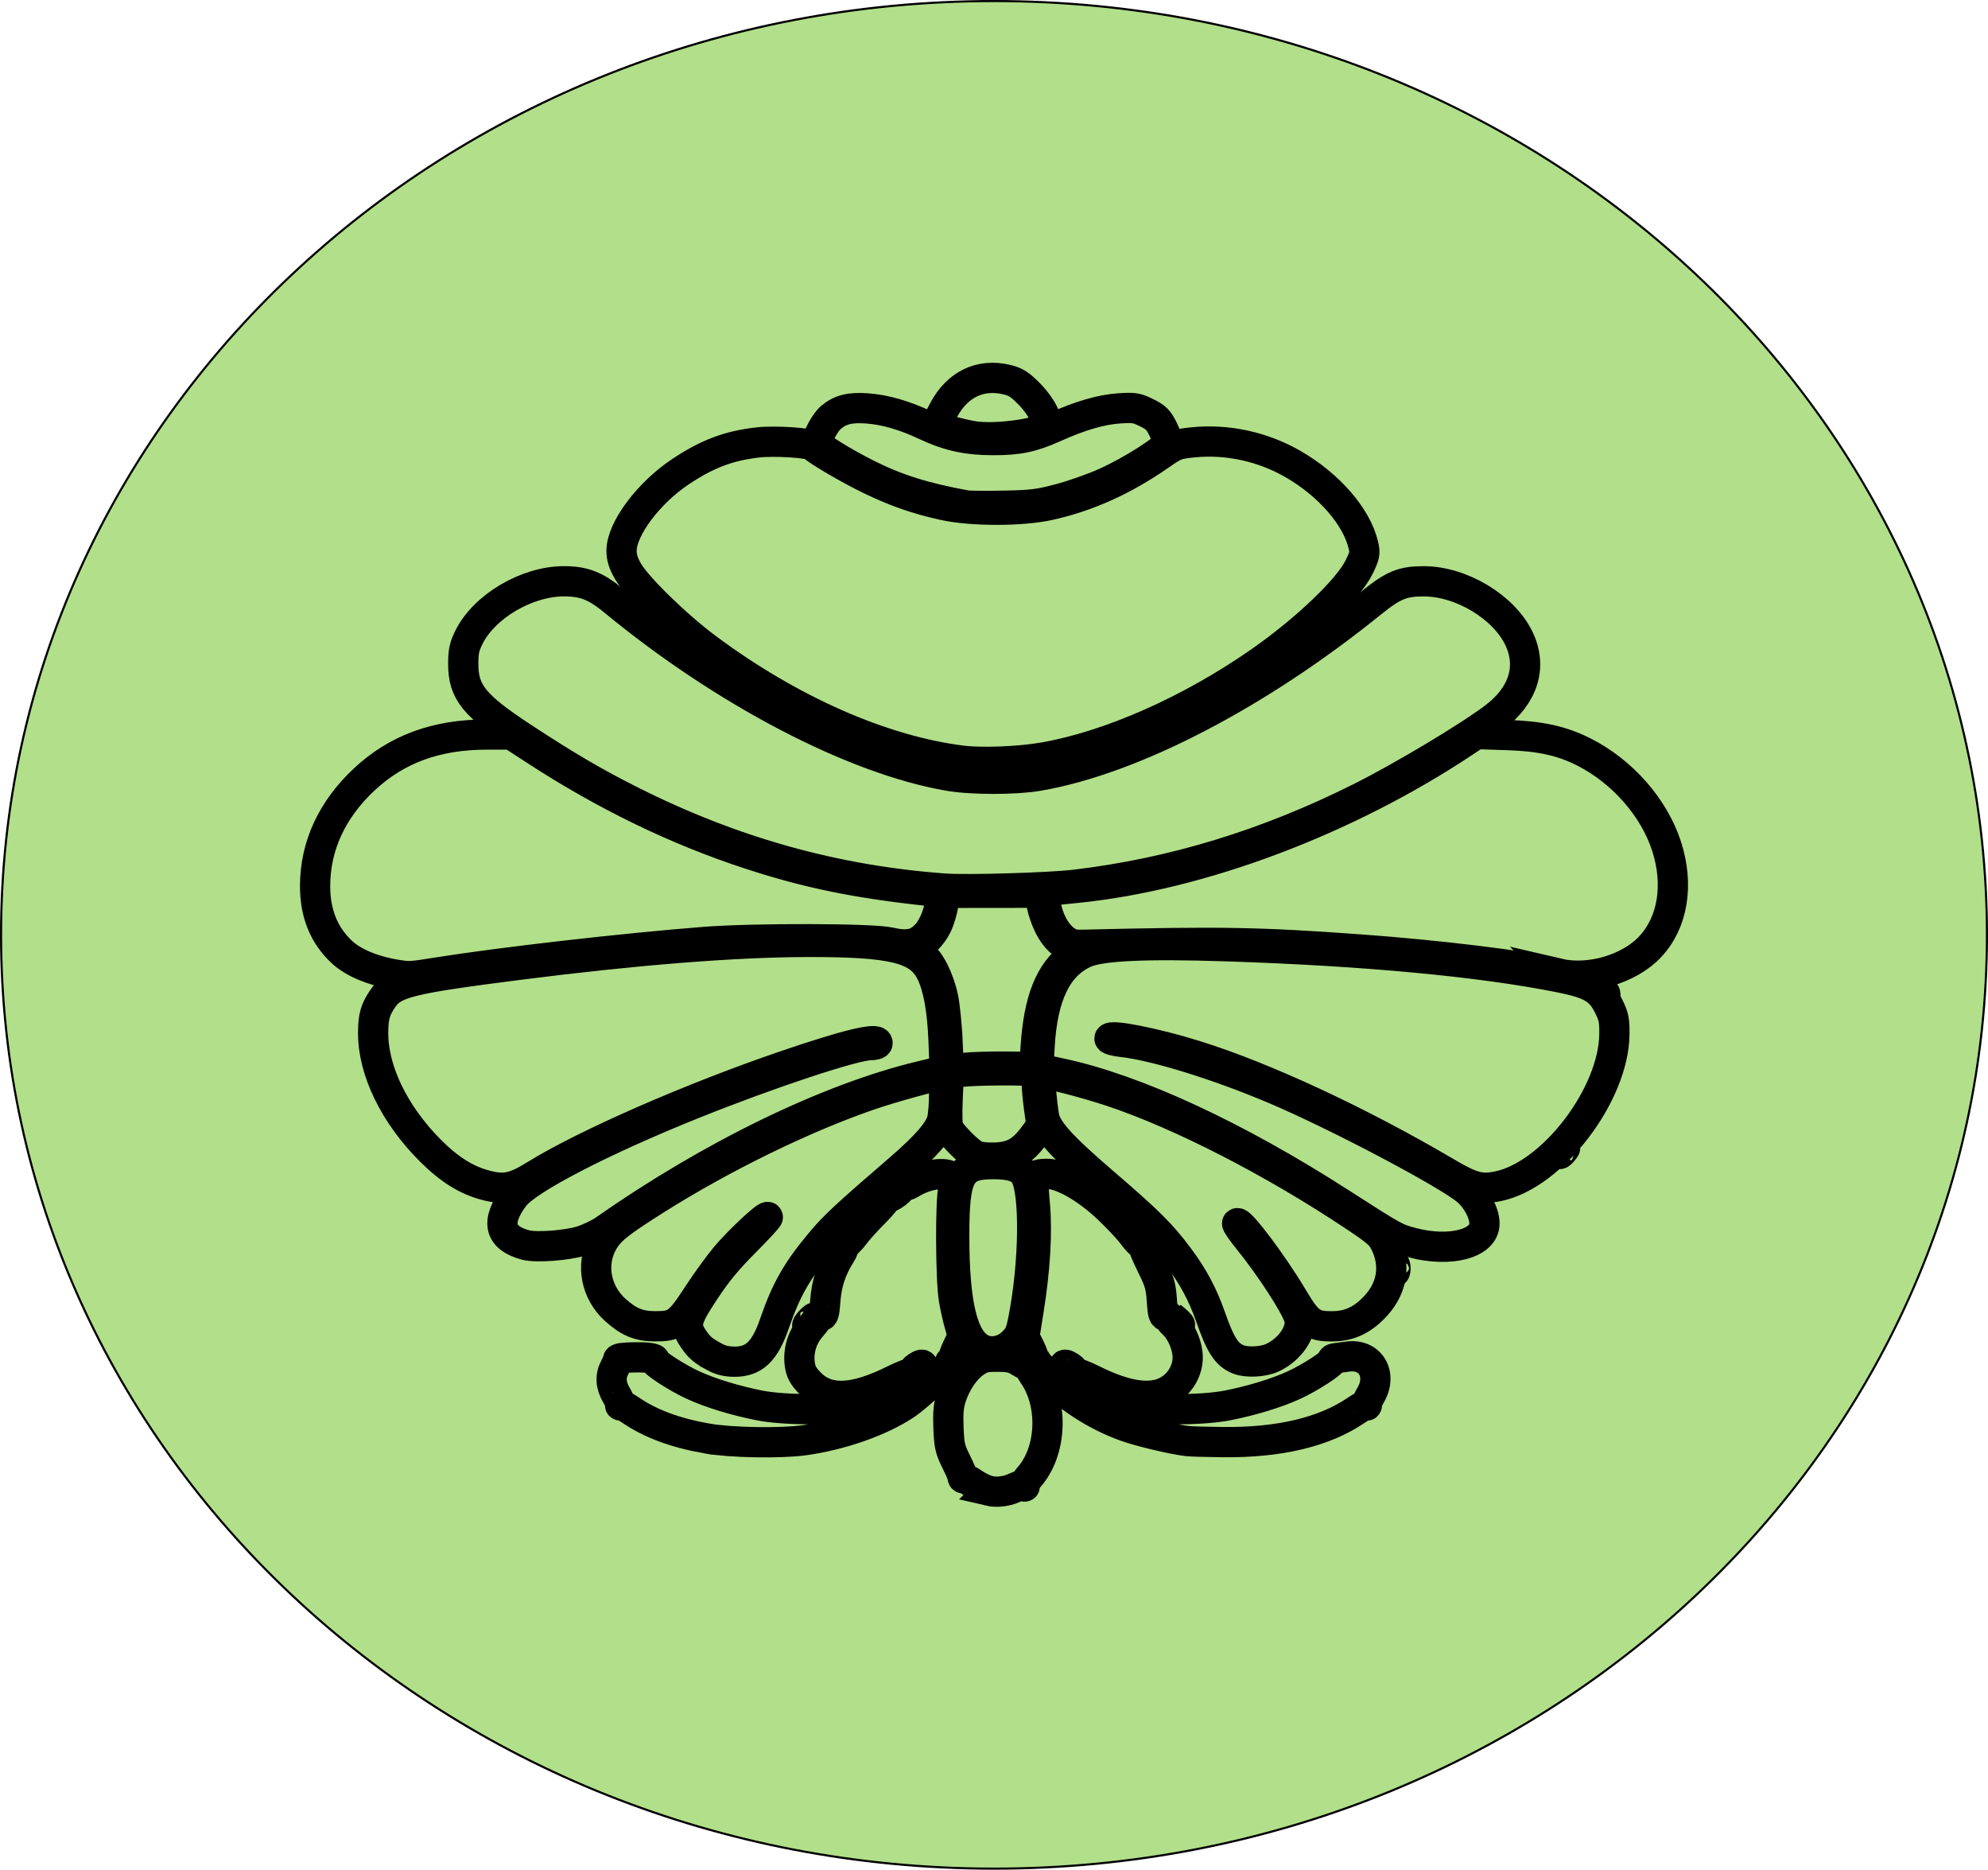
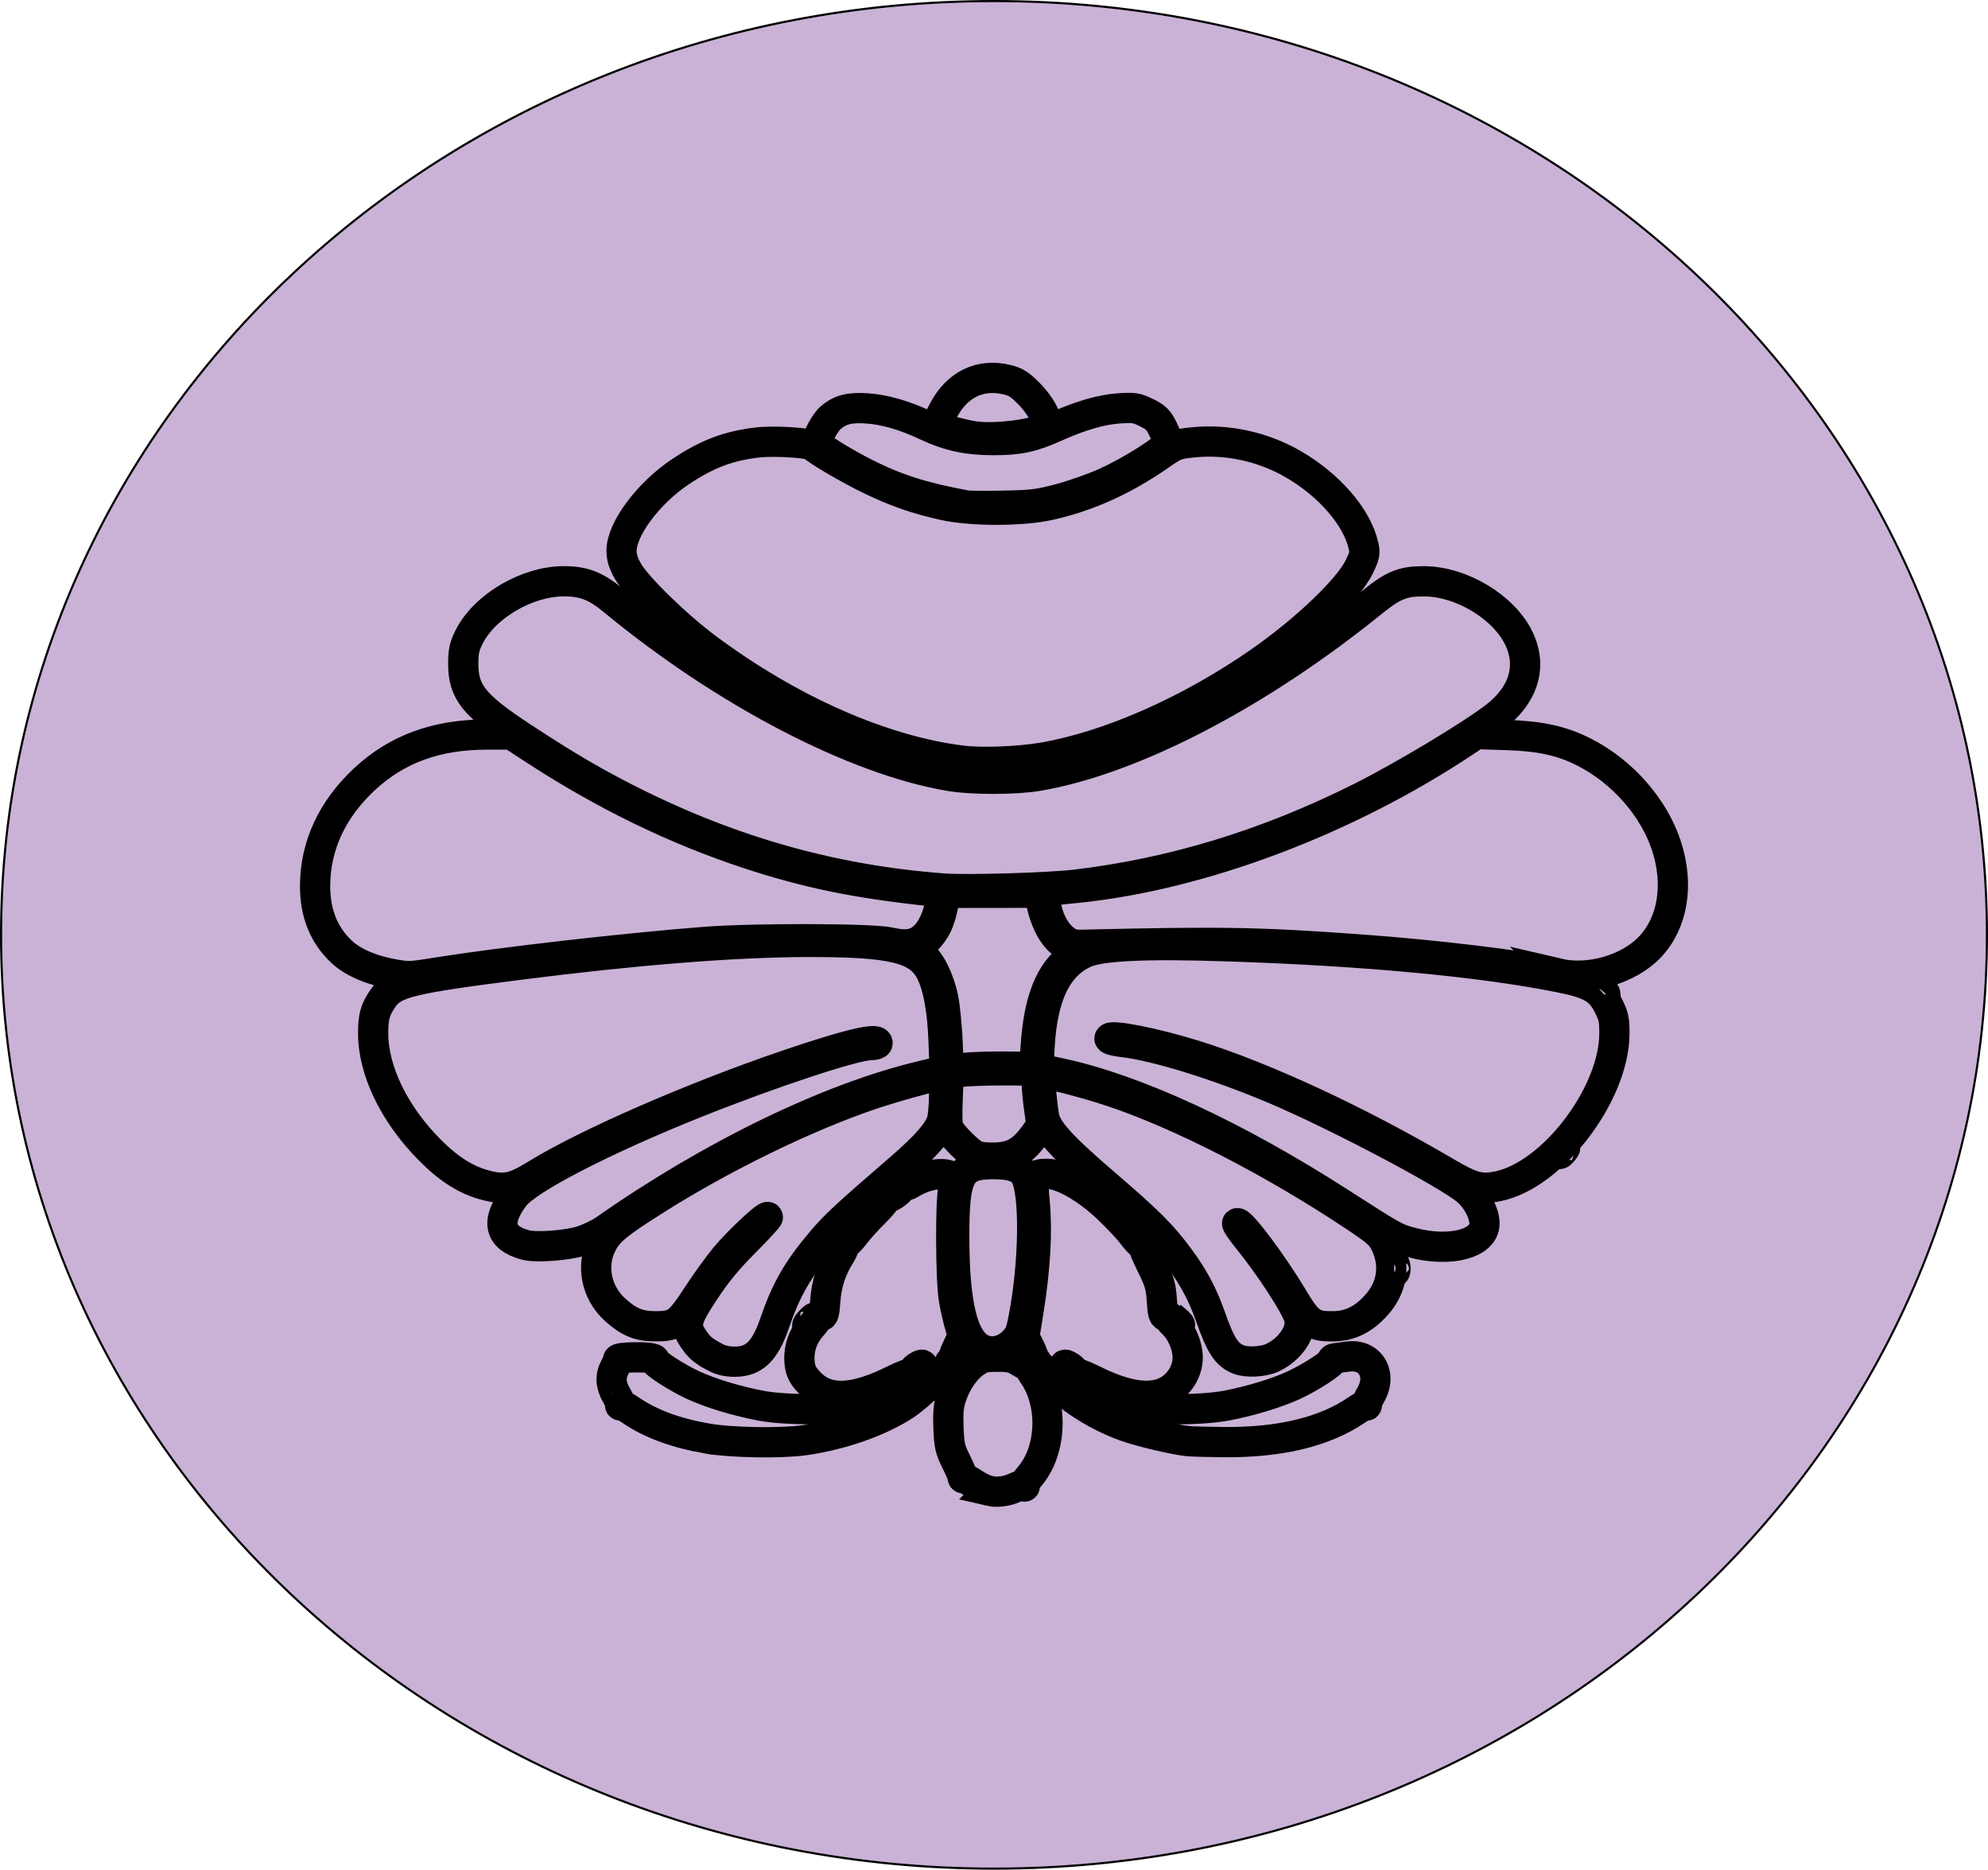
<svg xmlns="http://www.w3.org/2000/svg" width="278.271mm" height="261.643mm" viewBox="0 0 986.001 927.083" id="svg7110" version="1.1">
  <defs id="defs7112" />
  <g id="layer1" transform="translate(298.7147,296.8936)">
-     <g id="g4778" transform="translate(405.7143,-377.1429)">
-       <ellipse ry="463.016" rx="492.474" cy="543.791" cx="-211.429" id="path4687-67" style="color:#000000;clip-rule:nonzero;display:inline;overflow:visible;visibility:visible;opacity:1;isolation:auto;mix-blend-mode:normal;color-interpolation:sRGB;color-interpolation-filters:linearRGB;solid-color:#000000;solid-opacity:1;fill:#b2df8a;fill-opacity:1;fill-rule:nonzero;stroke:#000000;stroke-width:1.052;stroke-linecap:butt;stroke-linejoin:miter;stroke-miterlimit:1;stroke-dasharray:none;stroke-dashoffset:0;stroke-opacity:1;color-rendering:auto;image-rendering:auto;shape-rendering:auto;text-rendering:auto;enable-background:accumulate" />
-       <g style="fill:none;stroke-width:15;stroke-miterlimit:4;stroke-dasharray:none" transform="translate(-4283.094,922.5381)" id="g4673">
-         <path id="path4649" d="m 3933.314,-169.345 c -5.995,-3.237 -7.804,-4.771 -10.748,-9.111 -4.5,-6.635 -3.824,-9.537 5.529,-23.723 6.036,-9.155 11.261,-15.491 20.022,-24.282 6.52,-6.542 11.642,-12.108 11.381,-12.368 -0.859,-0.859 -14.69,12.119 -21.064,19.763 -3.439,4.125 -9.695,12.781 -13.901,19.235 -9.051,13.888 -10.936,15.244 -21.105,15.177 -7.973,-0.052 -12.957,-2.12 -19.623,-8.142 -9.605,-8.677 -12.226,-22.407 -6.339,-33.201 3.32,-6.087 7.71,-9.66 26.303,-21.407 33.131,-20.931 73.615,-40.713 106.159,-51.874 11.337,-3.888 32.776,-9.788 35.568,-9.788 1.14,0 1.431,1.886 1.427,9.25 0,5.088 -0.478,10.951 -1.055,13.031 -1.512,5.446 -7.922,12.799 -20.99,24.079 -26.721,23.065 -32.002,27.959 -38.673,35.839 -12.008,14.185 -17.613,23.947 -23.36,40.682 -4.801,13.979 -10.176,19.131 -19.917,19.088 -3.745,-0.017 -6.813,-0.733 -9.614,-2.246 z m 259.615,1.155 c -5.895,-2.351 -8.836,-6.86 -13.942,-21.377 -3.891,-11.062 -8.526,-19.691 -15.846,-29.5 -8.46,-11.336 -14.819,-17.644 -37.047,-36.747 -21.295,-18.301 -28.497,-26.322 -29.621,-32.991 -1.08,-6.408 -2.379,-20.738 -1.923,-21.207 0.877,-0.9 21.295,4.258 35.377,8.937 34.277,11.389 80.738,35.264 120.978,62.166 10.828,7.239 12.785,8.97 14.797,13.093 5.208,10.671 3.613,21.764 -4.413,30.691 -6.384,7.1 -13.037,10.362 -21.363,10.472 -10.251,0.136 -12.479,-1.473 -20.362,-14.702 -9.592,-16.098 -25.885,-37.798 -27.31,-36.373 -0.302,0.302 2.117,3.837 5.375,7.855 11.12,13.715 23.592,32.916 25.358,39.037 1.847,6.4 -4.5,15.795 -13.4,19.836 -4.502,2.044 -12.581,2.437 -16.661,0.81 z m -212.5,-18.877 c 0.996,-1.1 2.035,-2 2.31,-2 0.275,0 -0.315,0.9 -1.31,2 -0.996,1.1 -2.035,2 -2.31,2 -0.275,0 0.315,-0.9 1.31,-2 z m 180.905,-0.25 -1.905,-2.25 2.25,1.905 c 2.114,1.79 2.705,2.595 1.905,2.595 -0.19,0 -1.202,-1.012 -2.25,-2.25 z m -321.905,-37.622 c -13.17,-3.481 -15.094,-11.509 -5.75,-23.984 6.477,-8.647 43.863,-27.975 89.488,-46.263 37.591,-15.068 79.348,-28.881 87.307,-28.881 1.9,0 3.454,-0.45 3.454,-1 0,-2.924 -15.325,0.786 -45.032,10.9 -47,16.002 -99.753,39.061 -124.825,54.562 -10.423,6.444 -15.111,7.43 -24.222,5.096 -9.795,-2.509 -18.398,-7.892 -27.952,-17.489 -17.667,-17.746 -28.224,-39.518 -28.157,-58.069 0.03,-8.216 0.982,-11.585 4.872,-17.239 5.32,-7.732 13.362,-9.698 68.316,-16.698 57.218,-7.288 106.298,-11.173 142,-11.241 42.523,-0.08 55.425,3.067 61.442,14.986 3.55,7.033 5.668,18.435 6.26,33.707 l 0.583,15.016 -11.694,2.798 c -45.996,11.004 -104.272,39.318 -156.938,76.251 -2.667,1.87 -7.842,4.35 -11.5,5.511 -7.145,2.267 -22.5,3.398 -27.652,2.036 z m 439.553,-1.188 c -7.961,-2.084 -8.808,-2.554 -35.257,-19.561 -52.06,-33.475 -101.686,-56.454 -139.187,-64.451 l -10.891,-2.322 0.635,-11.119 c 1.431,-25.047 8.617,-39.921 22.319,-46.194 7.859,-3.598 29.946,-4.643 70.328,-3.329 68.57,2.232 126.067,7.61 165.313,15.463 15.399,3.081 20.041,5.783 24.187,14.074 2.612,5.224 2.991,7.035 2.934,14 -0.249,30.079 -30.764,69.977 -57.729,75.478 -8.632,1.761 -12.856,0.621 -25.705,-6.936 -43.063,-25.329 -90.077,-47.202 -124.5,-57.923 -20.059,-6.248 -42.5,-10.663 -42.5,-8.363 0,0.542 2.812,1.292 6.25,1.667 16.302,1.776 47.409,11.382 75.75,23.393 30.858,13.078 86.041,42.212 95.5,50.419 4.856,4.213 8.5,11.169 8.5,16.223 0,10.004 -16.913,14.465 -35.947,9.482 z m -134.648,-11.19 -1.905,-2.25 2.25,1.905 c 1.238,1.048 2.25,2.06 2.25,2.25 0,0.8 -0.805,0.209 -2.595,-1.905 z m -13,-5 -1.905,-2.25 2.25,1.905 c 1.238,1.048 2.25,2.06 2.25,2.25 0,0.8 -0.805,0.209 -2.595,-1.905 z m -68.905,-27.095 c -3.054,-1.396 -11.38,-9.693 -13.269,-13.223 -0.652,-1.219 -0.836,-6.681 -0.493,-14.634 l 0.548,-12.689 5.607,-0.804 c 3.084,-0.442 12.486,-0.804 20.894,-0.804 17.104,0 17.172,0.028 17.197,7 0.01,2.2 0.528,7.678 1.156,12.174 l 1.142,8.174 -3.611,4.919 c -5.784,7.879 -10.604,10.656 -19.068,10.984 -4.45,0.172 -8.223,-0.237 -10.103,-1.096 z m 289.5,-1.032 c 0,-0.208 0.787,-0.995 1.75,-1.75 1.586,-1.244 1.621,-1.208 0.378,0.378 -1.306,1.666 -2.128,2.195 -2.128,1.372 z m -303.34,-55.845 c -0.359,-7.853 -1.327,-17.427 -2.15,-21.277 -2.054,-9.605 -6.665,-18.667 -11.002,-21.62 -3.553,-2.42 -4.438,-3.88 -2.352,-3.88 2.552,0 7.834,-5.281 10.244,-10.242 1.405,-2.892 2.839,-7.734 3.186,-10.759 l 0.632,-5.501 23.892,-0.027 23.892,-0.027 0,2.597 c 0,4.475 3.096,13.267 6.188,17.572 2.959,4.12 4.741,5.413 10.183,7.388 l 2.871,1.042 -4.018,2.91 c -10.713,7.76 -16.26,21.661 -17.796,44.592 l -0.687,10.25 -13.62,-0.147 c -7.491,-0.081 -17.037,0.202 -21.213,0.63 l -7.593,0.777 -0.654,-14.277 z m -271.66,-32.415 c -12.559,-1.834 -22.868,-6.002 -28.875,-11.675 -8.798,-8.309 -13.133,-19.096 -13.11,-32.619 0.034,-19.796 8.354,-37.83 24.36,-52.803 16.084,-15.045 35.78,-22.266 60.738,-22.266 l 12.198,0 12.349,8.026 c 34.44,22.383 69.807,39.507 106.051,51.347 28.703,9.376 52.67,14.29 88.538,18.152 5.692,0.613 5.75,0.652 5.75,3.866 0,5.684 -2.967,13.567 -6.633,17.625 -4.574,5.063 -9.362,6.117 -18.358,4.044 -8.552,-1.971 -67.174,-2.128 -91.508,-0.245 -39.517,3.058 -101.571,10.148 -133.233,15.224 -12.108,1.941 -13.398,2.034 -18.267,1.324 z m 574.5,-0.87 c -16.676,-3.913 -59.962,-9.162 -98.5,-11.943 -50.371,-3.636 -68.392,-3.938 -137.155,-2.302 -4.75,0.113 -6.233,-0.306 -9.265,-2.618 -4.57,-3.486 -8.361,-10.91 -9.195,-18.011 -0.76,-6.468 -2.069,-5.829 15.615,-7.623 61.468,-6.233 133.717,-33.457 192.221,-72.429 l 5.721,-3.811 15.279,0.493 c 16.552,0.534 27.153,2.873 38.086,8.402 19.145,9.683 34.879,27.639 41.05,46.849 6.154,19.155 3.046,37.849 -8.286,49.83 -10.5,11.102 -30.156,16.779 -45.572,13.162 z m -304.5,-42.118 c -54.252,-3.999 -104.772,-18.116 -155,-43.313 -18.189,-9.125 -32.011,-17.214 -53.756,-31.463 -24.368,-15.967 -29.744,-22.582 -29.744,-36.599 0,-6.162 0.492,-8.501 2.757,-13.114 7.539,-15.352 28.735,-27.886 47.158,-27.886 9.925,0 15.788,2.292 24.738,9.669 54.79,45.163 119.004,78.696 166.228,86.806 11.375,1.954 32.823,1.958 44.238,0.009 46.789,-7.989 108.952,-40.258 165.281,-85.798 10.889,-8.803 15.492,-10.691 26.028,-10.672 18.642,0.033 39.798,12.793 47.229,28.487 6.582,13.9 2.181,28.06 -12.087,38.886 -12.888,9.78 -45.737,29.442 -66.803,39.987 -46.19,23.12 -92.88,37.363 -141.268,43.095 -13.034,1.544 -53.724,2.737 -65,1.906 z m 192,-139.874 c 1.866,-1.925 3.617,-3.5 3.892,-3.5 0.275,0 -1.026,1.575 -2.892,3.5 -1.866,1.925 -3.617,3.5 -3.892,3.5 -0.275,0 1.026,-1.575 2.892,-3.5 z" style="fill:none;stroke:#000000;stroke-width:15;stroke-miterlimit:4;stroke-dasharray:none" />
-         <path id="path4639" d="m 4055.929,-465.104 c -39.588,-4.851 -85.481,-25.078 -126.836,-55.901 -14.975,-11.161 -34.56,-30.272 -39.006,-38.061 -2.263,-3.965 -3.142,-6.788 -3.149,-10.116 -0.022,-10.775 13.352,-28.687 29.345,-39.303 13.291,-8.822 23.908,-12.815 38.379,-14.434 8.309,-0.93 26.235,0.229 27.24,1.761 1.17,1.784 18.201,11.759 28.527,16.709 12.851,6.16 22.88,9.646 36.317,12.623 13.796,3.057 38.576,3.055 52.379,-0.003 19.067,-4.224 36.965,-12.316 55.04,-24.884 7.362,-5.119 8.151,-5.421 16.312,-6.248 16.844,-1.707 34.529,2.139 49.467,10.76 17.947,10.357 31.674,26.193 34.943,40.31 0.905,3.909 0.698,4.95 -2.151,10.825 -5.214,10.751 -26.385,30.974 -48.894,46.705 -34.759,24.291 -74.983,42.074 -107.913,47.705 -11.94,2.042 -30.214,2.751 -40,1.552 z m 2,-126.568 c -20.928,-3.828 -34.288,-8.019 -49.023,-15.377 -12.105,-6.045 -24.977,-14.069 -24.977,-15.57 0,-2.903 3.975,-10.249 6.859,-12.676 4.675,-3.934 9.418,-5.112 18.055,-4.483 8.784,0.639 18.506,3.452 28.961,8.381 11.211,5.285 20.582,7.331 33.575,7.331 12.618,0 19.277,-1.414 30.527,-6.482 12.407,-5.589 22.905,-8.647 31.73,-9.242 7.484,-0.504 8.689,-0.317 13.68,2.125 4.583,2.242 5.891,3.516 8.043,7.835 1.413,2.836 2.57,5.982 2.57,6.99 0,2.573 -17.836,13.989 -31.237,19.992 -5.905,2.646 -16.03,6.207 -22.5,7.914 -10.376,2.738 -13.651,3.141 -27.763,3.412 -8.8,0.169 -17.125,0.102 -18.5,-0.15 z m 3.5,-34.326 c -2.75,-0.444 -7.812,-1.6 -11.25,-2.569 -7.244,-2.043 -7.517,-2.796 -3.669,-10.1 6.853,-13.005 18.25,-18.558 31.545,-15.369 4.349,1.043 6.383,2.327 10.898,6.876 3.38,3.405 6.394,7.646 7.706,10.839 2.085,5.075 2.095,5.278 0.294,6.241 -6.379,3.414 -25.817,5.647 -35.525,4.082 z" style="fill:none;stroke:#000000;stroke-width:15;stroke-miterlimit:4;stroke-dasharray:none" />
-         <path id="path4637" d="m 4069.164,-103.048 c -1.795,-0.424 -5.17,-2.051 -7.5,-3.614 -2.33,-1.563 -4.573,-2.744 -4.986,-2.623 -0.412,0.121 -0.651,-0.118 -0.53,-0.531 0.121,-0.412 -1.329,-3.865 -3.222,-7.671 -3.069,-6.173 -3.484,-7.984 -3.836,-16.747 -0.296,-7.38 0.028,-11.133 1.303,-15.079 2.378,-7.358 6.876,-14.025 11.729,-17.388 3.6,-2.495 5.05,-2.865 11.219,-2.865 5.817,0 7.801,0.446 11.085,2.494 2.2,1.372 4.45,2.347 5,2.167 0.55,-0.18 0.676,-0.003 0.28,0.393 -0.396,0.396 0.183,1.989 1.287,3.539 10.329,14.506 9.452,38.135 -1.895,51.059 -1.719,1.958 -2.799,3.922 -2.399,4.365 0.4,0.442 0.178,0.489 -0.493,0.103 -0.671,-0.386 -2.471,-0.068 -4,0.706 -3.805,1.927 -9.131,2.618 -13.044,1.693 z m -139.786,-25.952 c -15.857,-2.793 -28.168,-7.372 -38.072,-14.161 -2.268,-1.554 -4.405,-2.619 -4.75,-2.365 -0.345,0.253 -0.418,0.176 -0.162,-0.171 0.256,-0.347 -0.644,-2.524 -2,-4.838 -2.889,-4.93 -3.133,-9.376 -0.759,-13.83 0.938,-1.76 1.645,-3.441 1.571,-3.736 -0.175,-0.701 2.608,-1.081 8.473,-1.159 6.108,-0.08 10.174,0.507 9.629,1.39 -0.662,1.072 11.046,8.67 18.999,12.331 8.629,3.972 21.015,7.766 33.122,10.145 13.482,2.65 41.229,2.402 51.707,-0.462 11.055,-3.022 18.456,-6.946 24.536,-13.01 5.324,-5.31 6.337,-8.609 1.714,-5.58 -1.342,0.879 -2.149,2.069 -1.793,2.643 0.355,0.575 0.174,0.754 -0.402,0.397 -0.576,-0.356 -4.583,1.118 -8.905,3.276 -20.278,10.128 -33.306,10.599 -42.037,1.52 -3.175,-3.302 -4.343,-5.434 -4.858,-8.867 -1.017,-6.781 1.044,-13.747 5.597,-18.919 2.132,-2.422 3.636,-4.644 3.343,-4.938 -0.294,-0.294 0.284,-0.466 1.283,-0.384 1.573,0.13 1.896,-0.924 2.406,-7.85 0.613,-8.331 2.962,-15.452 7.429,-22.529 1.405,-2.225 2.243,-4.549 1.863,-5.163 -0.399,-0.646 -0.241,-0.839 0.376,-0.458 0.586,0.362 2.65,-1.481 4.586,-4.095 1.936,-2.615 6.454,-7.645 10.04,-11.178 3.586,-3.533 6.247,-6.865 5.914,-7.405 -0.341,-0.552 -0.093,-0.664 0.569,-0.255 1.302,0.804 7.8,-4.187 7.359,-5.652 -0.151,-0.502 0.206,-0.616 0.794,-0.253 0.588,0.363 2.062,0.027 3.275,-0.747 7.394,-4.719 17.364,-6.288 20.711,-3.26 1.557,1.409 1.643,2.121 0.646,5.311 -1.606,5.14 -1.47,45.52 0.186,55.184 0.707,4.125 2.007,9.902 2.889,12.839 1.588,5.287 1.577,5.392 -1.082,10.813 -1.477,3.011 -2.417,5.907 -2.09,6.436 0.327,0.529 0,0.838 -0.73,0.687 -0.728,-0.151 -1.265,0.495 -1.192,1.436 0.073,0.941 -0.152,1.634 -0.5,1.54 -0.348,-0.094 -4.007,3.204 -8.132,7.329 -4.125,4.125 -10.17,9.248 -13.434,11.385 -12.59,8.245 -31.677,14.914 -49.958,17.457 -11.825,1.645 -36.447,1.207 -48.159,-0.856 z m 238.05,1.258 c -7.787,-0.976 -23.75,-4.802 -30.855,-7.395 -13.674,-4.99 -26.976,-13.331 -35.553,-22.291 -1.875,-1.958 -3.857,-3.284 -4.405,-2.945 -0.574,0.354 -0.682,0.107 -0.255,-0.583 0.824,-1.334 -1.216,-4.362 -2.432,-3.61 -0.426,0.263 -0.712,-0.304 -0.637,-1.261 0.076,-0.962 -0.455,-1.616 -1.187,-1.464 -0.728,0.151 -1.05,-0.17 -0.714,-0.713 0.336,-0.543 -0.578,-3.331 -2.029,-6.195 l -2.639,-5.208 2.15,-13.484 c 3.254,-20.41 4.296,-38.577 3.015,-52.573 -1.262,-13.783 -0.894,-14.686 6.015,-14.782 7.033,-0.097 19.302,6.8 29.984,16.856 4.916,4.628 10.576,10.646 12.579,13.373 2.002,2.728 4,4.738 4.439,4.466 0.439,-0.271 0.756,0.064 0.704,0.746 -0.052,0.682 1.9,5.271 4.338,10.199 3.813,7.708 4.506,10.084 4.958,17 0.447,6.843 0.783,8.02 2.264,7.903 0.957,-0.075 1.533,0.197 1.281,0.605 -0.252,0.408 0.697,1.82 2.108,3.137 3.494,3.261 6.284,8.976 7.027,14.392 1.24,9.045 -4.902,18.14 -13.892,20.573 -8.223,2.225 -19.059,-0.109 -33.12,-7.132 -4.321,-2.158 -8.328,-3.633 -8.905,-3.276 -0.576,0.356 -0.757,0.177 -0.402,-0.397 0.355,-0.575 -0.452,-1.764 -1.793,-2.643 -4.623,-3.029 -3.61,0.269 1.714,5.58 6.068,6.053 13.45,9.972 24.536,13.028 10.409,2.869 38.108,3.105 51.707,0.439 12.09,-2.37 24.482,-6.164 33.122,-10.141 8.074,-3.717 19.658,-11.266 18.977,-12.367 -0.249,-0.402 0.302,-0.8 1.225,-0.885 0.922,-0.084 3.74,-0.456 6.261,-0.826 11.259,-1.651 17.503,8.754 11.451,19.081 -1.356,2.313 -2.256,4.49 -2,4.838 0.256,0.347 0.183,0.424 -0.162,0.171 -0.345,-0.253 -2.482,0.811 -4.75,2.365 -15.858,10.87 -38.123,16.229 -66.251,15.945 -8.179,-0.082 -16.222,-0.319 -17.872,-0.526 z m -101.691,-45.565 c -9.448,-4.422 -13.783,-21.956 -13.801,-55.825 -0.016,-30.851 2.741,-35.934 19.492,-35.934 9.044,0 13.801,1.747 15.921,5.847 4.748,9.181 4.227,43.591 -1.071,70.817 -1.389,7.139 -2.064,8.628 -5.376,11.862 -4.268,4.168 -10.381,5.471 -15.164,3.233 z m 204.386,-40.259 c 0.02,-1.65 0.244,-2.204 0.498,-1.231 0.254,0.973 0.237,2.323 -0.037,3 -0.274,0.677 -0.481,-0.119 -0.461,-1.769 z m 102.677,-137.25 c -1.244,-1.586 -1.208,-1.621 0.378,-0.378 0.963,0.755 1.75,1.542 1.75,1.75 0,0.823 -0.821,0.293 -2.128,-1.372 z" style="fill:none;stroke:#000000;stroke-width:15;stroke-miterlimit:4;stroke-dasharray:none" />
+     <g id="g4778" transform="translate(405.7143,-377.1429)" style="fill:#cab2d6">
+       <ellipse ry="463.016" rx="492.474" cy="543.791" cx="-211.429" id="path4687-67" style="color:#000000;clip-rule:nonzero;display:inline;overflow:visible;visibility:visible;opacity:1;isolation:auto;mix-blend-mode:normal;color-interpolation:sRGB;color-interpolation-filters:linearRGB;solid-color:#000000;solid-opacity:1;fill:#cab2d6;fill-opacity:1;fill-rule:nonzero;stroke:#000000;stroke-width:1.052;stroke-linecap:butt;stroke-linejoin:miter;stroke-miterlimit:1;stroke-dasharray:none;stroke-dashoffset:0;stroke-opacity:1;color-rendering:auto;image-rendering:auto;shape-rendering:auto;text-rendering:auto;enable-background:accumulate" />
+       <g style="fill:#cab2d6;stroke-width:15;stroke-miterlimit:4;stroke-dasharray:none" transform="translate(-4283.094,922.5381)" id="g4673">
+         <path id="path4649" d="m 3933.314,-169.345 c -5.995,-3.237 -7.804,-4.771 -10.748,-9.111 -4.5,-6.635 -3.824,-9.537 5.529,-23.723 6.036,-9.155 11.261,-15.491 20.022,-24.282 6.52,-6.542 11.642,-12.108 11.381,-12.368 -0.859,-0.859 -14.69,12.119 -21.064,19.763 -3.439,4.125 -9.695,12.781 -13.901,19.235 -9.051,13.888 -10.936,15.244 -21.105,15.177 -7.973,-0.052 -12.957,-2.12 -19.623,-8.142 -9.605,-8.677 -12.226,-22.407 -6.339,-33.201 3.32,-6.087 7.71,-9.66 26.303,-21.407 33.131,-20.931 73.615,-40.713 106.159,-51.874 11.337,-3.888 32.776,-9.788 35.568,-9.788 1.14,0 1.431,1.886 1.427,9.25 0,5.088 -0.478,10.951 -1.055,13.031 -1.512,5.446 -7.922,12.799 -20.99,24.079 -26.721,23.065 -32.002,27.959 -38.673,35.839 -12.008,14.185 -17.613,23.947 -23.36,40.682 -4.801,13.979 -10.176,19.131 -19.917,19.088 -3.745,-0.017 -6.813,-0.733 -9.614,-2.246 z m 259.615,1.155 c -5.895,-2.351 -8.836,-6.86 -13.942,-21.377 -3.891,-11.062 -8.526,-19.691 -15.846,-29.5 -8.46,-11.336 -14.819,-17.644 -37.047,-36.747 -21.295,-18.301 -28.497,-26.322 -29.621,-32.991 -1.08,-6.408 -2.379,-20.738 -1.923,-21.207 0.877,-0.9 21.295,4.258 35.377,8.937 34.277,11.389 80.738,35.264 120.978,62.166 10.828,7.239 12.785,8.97 14.797,13.093 5.208,10.671 3.613,21.764 -4.413,30.691 -6.384,7.1 -13.037,10.362 -21.363,10.472 -10.251,0.136 -12.479,-1.473 -20.362,-14.702 -9.592,-16.098 -25.885,-37.798 -27.31,-36.373 -0.302,0.302 2.117,3.837 5.375,7.855 11.12,13.715 23.592,32.916 25.358,39.037 1.847,6.4 -4.5,15.795 -13.4,19.836 -4.502,2.044 -12.581,2.437 -16.661,0.81 z m -212.5,-18.877 c 0.996,-1.1 2.035,-2 2.31,-2 0.275,0 -0.315,0.9 -1.31,2 -0.996,1.1 -2.035,2 -2.31,2 -0.275,0 0.315,-0.9 1.31,-2 z m 180.905,-0.25 -1.905,-2.25 2.25,1.905 c 2.114,1.79 2.705,2.595 1.905,2.595 -0.19,0 -1.202,-1.012 -2.25,-2.25 z m -321.905,-37.622 c -13.17,-3.481 -15.094,-11.509 -5.75,-23.984 6.477,-8.647 43.863,-27.975 89.488,-46.263 37.591,-15.068 79.348,-28.881 87.307,-28.881 1.9,0 3.454,-0.45 3.454,-1 0,-2.924 -15.325,0.786 -45.032,10.9 -47,16.002 -99.753,39.061 -124.825,54.562 -10.423,6.444 -15.111,7.43 -24.222,5.096 -9.795,-2.509 -18.398,-7.892 -27.952,-17.489 -17.667,-17.746 -28.224,-39.518 -28.157,-58.069 0.03,-8.216 0.982,-11.585 4.872,-17.239 5.32,-7.732 13.362,-9.698 68.316,-16.698 57.218,-7.288 106.298,-11.173 142,-11.241 42.523,-0.08 55.425,3.067 61.442,14.986 3.55,7.033 5.668,18.435 6.26,33.707 l 0.583,15.016 -11.694,2.798 c -45.996,11.004 -104.272,39.318 -156.938,76.251 -2.667,1.87 -7.842,4.35 -11.5,5.511 -7.145,2.267 -22.5,3.398 -27.652,2.036 z m 439.553,-1.188 c -7.961,-2.084 -8.808,-2.554 -35.257,-19.561 -52.06,-33.475 -101.686,-56.454 -139.187,-64.451 l -10.891,-2.322 0.635,-11.119 c 1.431,-25.047 8.617,-39.921 22.319,-46.194 7.859,-3.598 29.946,-4.643 70.328,-3.329 68.57,2.232 126.067,7.61 165.313,15.463 15.399,3.081 20.041,5.783 24.187,14.074 2.612,5.224 2.991,7.035 2.934,14 -0.249,30.079 -30.764,69.977 -57.729,75.478 -8.632,1.761 -12.856,0.621 -25.705,-6.936 -43.063,-25.329 -90.077,-47.202 -124.5,-57.923 -20.059,-6.248 -42.5,-10.663 -42.5,-8.363 0,0.542 2.812,1.292 6.25,1.667 16.302,1.776 47.409,11.382 75.75,23.393 30.858,13.078 86.041,42.212 95.5,50.419 4.856,4.213 8.5,11.169 8.5,16.223 0,10.004 -16.913,14.465 -35.947,9.482 z m -134.648,-11.19 -1.905,-2.25 2.25,1.905 c 1.238,1.048 2.25,2.06 2.25,2.25 0,0.8 -0.805,0.209 -2.595,-1.905 z m -13,-5 -1.905,-2.25 2.25,1.905 c 1.238,1.048 2.25,2.06 2.25,2.25 0,0.8 -0.805,0.209 -2.595,-1.905 z m -68.905,-27.095 c -3.054,-1.396 -11.38,-9.693 -13.269,-13.223 -0.652,-1.219 -0.836,-6.681 -0.493,-14.634 l 0.548,-12.689 5.607,-0.804 c 3.084,-0.442 12.486,-0.804 20.894,-0.804 17.104,0 17.172,0.028 17.197,7 0.01,2.2 0.528,7.678 1.156,12.174 l 1.142,8.174 -3.611,4.919 c -5.784,7.879 -10.604,10.656 -19.068,10.984 -4.45,0.172 -8.223,-0.237 -10.103,-1.096 z m 289.5,-1.032 c 0,-0.208 0.787,-0.995 1.75,-1.75 1.586,-1.244 1.621,-1.208 0.378,0.378 -1.306,1.666 -2.128,2.195 -2.128,1.372 z m -303.34,-55.845 c -0.359,-7.853 -1.327,-17.427 -2.15,-21.277 -2.054,-9.605 -6.665,-18.667 -11.002,-21.62 -3.553,-2.42 -4.438,-3.88 -2.352,-3.88 2.552,0 7.834,-5.281 10.244,-10.242 1.405,-2.892 2.839,-7.734 3.186,-10.759 l 0.632,-5.501 23.892,-0.027 23.892,-0.027 0,2.597 c 0,4.475 3.096,13.267 6.188,17.572 2.959,4.12 4.741,5.413 10.183,7.388 l 2.871,1.042 -4.018,2.91 c -10.713,7.76 -16.26,21.661 -17.796,44.592 l -0.687,10.25 -13.62,-0.147 c -7.491,-0.081 -17.037,0.202 -21.213,0.63 l -7.593,0.777 -0.654,-14.277 z m -271.66,-32.415 c -12.559,-1.834 -22.868,-6.002 -28.875,-11.675 -8.798,-8.309 -13.133,-19.096 -13.11,-32.619 0.034,-19.796 8.354,-37.83 24.36,-52.803 16.084,-15.045 35.78,-22.266 60.738,-22.266 l 12.198,0 12.349,8.026 c 34.44,22.383 69.807,39.507 106.051,51.347 28.703,9.376 52.67,14.29 88.538,18.152 5.692,0.613 5.75,0.652 5.75,3.866 0,5.684 -2.967,13.567 -6.633,17.625 -4.574,5.063 -9.362,6.117 -18.358,4.044 -8.552,-1.971 -67.174,-2.128 -91.508,-0.245 -39.517,3.058 -101.571,10.148 -133.233,15.224 -12.108,1.941 -13.398,2.034 -18.267,1.324 z m 574.5,-0.87 c -16.676,-3.913 -59.962,-9.162 -98.5,-11.943 -50.371,-3.636 -68.392,-3.938 -137.155,-2.302 -4.75,0.113 -6.233,-0.306 -9.265,-2.618 -4.57,-3.486 -8.361,-10.91 -9.195,-18.011 -0.76,-6.468 -2.069,-5.829 15.615,-7.623 61.468,-6.233 133.717,-33.457 192.221,-72.429 l 5.721,-3.811 15.279,0.493 c 16.552,0.534 27.153,2.873 38.086,8.402 19.145,9.683 34.879,27.639 41.05,46.849 6.154,19.155 3.046,37.849 -8.286,49.83 -10.5,11.102 -30.156,16.779 -45.572,13.162 z m -304.5,-42.118 c -54.252,-3.999 -104.772,-18.116 -155,-43.313 -18.189,-9.125 -32.011,-17.214 -53.756,-31.463 -24.368,-15.967 -29.744,-22.582 -29.744,-36.599 0,-6.162 0.492,-8.501 2.757,-13.114 7.539,-15.352 28.735,-27.886 47.158,-27.886 9.925,0 15.788,2.292 24.738,9.669 54.79,45.163 119.004,78.696 166.228,86.806 11.375,1.954 32.823,1.958 44.238,0.009 46.789,-7.989 108.952,-40.258 165.281,-85.798 10.889,-8.803 15.492,-10.691 26.028,-10.672 18.642,0.033 39.798,12.793 47.229,28.487 6.582,13.9 2.181,28.06 -12.087,38.886 -12.888,9.78 -45.737,29.442 -66.803,39.987 -46.19,23.12 -92.88,37.363 -141.268,43.095 -13.034,1.544 -53.724,2.737 -65,1.906 z m 192,-139.874 c 1.866,-1.925 3.617,-3.5 3.892,-3.5 0.275,0 -1.026,1.575 -2.892,3.5 -1.866,1.925 -3.617,3.5 -3.892,3.5 -0.275,0 1.026,-1.575 2.892,-3.5 z" style="fill:#cab2d6;stroke:#000000;stroke-width:15;stroke-miterlimit:4;stroke-dasharray:none" />
+         <path id="path4639" d="m 4055.929,-465.104 c -39.588,-4.851 -85.481,-25.078 -126.836,-55.901 -14.975,-11.161 -34.56,-30.272 -39.006,-38.061 -2.263,-3.965 -3.142,-6.788 -3.149,-10.116 -0.022,-10.775 13.352,-28.687 29.345,-39.303 13.291,-8.822 23.908,-12.815 38.379,-14.434 8.309,-0.93 26.235,0.229 27.24,1.761 1.17,1.784 18.201,11.759 28.527,16.709 12.851,6.16 22.88,9.646 36.317,12.623 13.796,3.057 38.576,3.055 52.379,-0.003 19.067,-4.224 36.965,-12.316 55.04,-24.884 7.362,-5.119 8.151,-5.421 16.312,-6.248 16.844,-1.707 34.529,2.139 49.467,10.76 17.947,10.357 31.674,26.193 34.943,40.31 0.905,3.909 0.698,4.95 -2.151,10.825 -5.214,10.751 -26.385,30.974 -48.894,46.705 -34.759,24.291 -74.983,42.074 -107.913,47.705 -11.94,2.042 -30.214,2.751 -40,1.552 z m 2,-126.568 c -20.928,-3.828 -34.288,-8.019 -49.023,-15.377 -12.105,-6.045 -24.977,-14.069 -24.977,-15.57 0,-2.903 3.975,-10.249 6.859,-12.676 4.675,-3.934 9.418,-5.112 18.055,-4.483 8.784,0.639 18.506,3.452 28.961,8.381 11.211,5.285 20.582,7.331 33.575,7.331 12.618,0 19.277,-1.414 30.527,-6.482 12.407,-5.589 22.905,-8.647 31.73,-9.242 7.484,-0.504 8.689,-0.317 13.68,2.125 4.583,2.242 5.891,3.516 8.043,7.835 1.413,2.836 2.57,5.982 2.57,6.99 0,2.573 -17.836,13.989 -31.237,19.992 -5.905,2.646 -16.03,6.207 -22.5,7.914 -10.376,2.738 -13.651,3.141 -27.763,3.412 -8.8,0.169 -17.125,0.102 -18.5,-0.15 z m 3.5,-34.326 c -2.75,-0.444 -7.812,-1.6 -11.25,-2.569 -7.244,-2.043 -7.517,-2.796 -3.669,-10.1 6.853,-13.005 18.25,-18.558 31.545,-15.369 4.349,1.043 6.383,2.327 10.898,6.876 3.38,3.405 6.394,7.646 7.706,10.839 2.085,5.075 2.095,5.278 0.294,6.241 -6.379,3.414 -25.817,5.647 -35.525,4.082 z" style="fill:#cab2d6;stroke:#000000;stroke-width:15;stroke-miterlimit:4;stroke-dasharray:none" />
+         <path id="path4637" d="m 4069.164,-103.048 c -1.795,-0.424 -5.17,-2.051 -7.5,-3.614 -2.33,-1.563 -4.573,-2.744 -4.986,-2.623 -0.412,0.121 -0.651,-0.118 -0.53,-0.531 0.121,-0.412 -1.329,-3.865 -3.222,-7.671 -3.069,-6.173 -3.484,-7.984 -3.836,-16.747 -0.296,-7.38 0.028,-11.133 1.303,-15.079 2.378,-7.358 6.876,-14.025 11.729,-17.388 3.6,-2.495 5.05,-2.865 11.219,-2.865 5.817,0 7.801,0.446 11.085,2.494 2.2,1.372 4.45,2.347 5,2.167 0.55,-0.18 0.676,-0.003 0.28,0.393 -0.396,0.396 0.183,1.989 1.287,3.539 10.329,14.506 9.452,38.135 -1.895,51.059 -1.719,1.958 -2.799,3.922 -2.399,4.365 0.4,0.442 0.178,0.489 -0.493,0.103 -0.671,-0.386 -2.471,-0.068 -4,0.706 -3.805,1.927 -9.131,2.618 -13.044,1.693 z m -139.786,-25.952 c -15.857,-2.793 -28.168,-7.372 -38.072,-14.161 -2.268,-1.554 -4.405,-2.619 -4.75,-2.365 -0.345,0.253 -0.418,0.176 -0.162,-0.171 0.256,-0.347 -0.644,-2.524 -2,-4.838 -2.889,-4.93 -3.133,-9.376 -0.759,-13.83 0.938,-1.76 1.645,-3.441 1.571,-3.736 -0.175,-0.701 2.608,-1.081 8.473,-1.159 6.108,-0.08 10.174,0.507 9.629,1.39 -0.662,1.072 11.046,8.67 18.999,12.331 8.629,3.972 21.015,7.766 33.122,10.145 13.482,2.65 41.229,2.402 51.707,-0.462 11.055,-3.022 18.456,-6.946 24.536,-13.01 5.324,-5.31 6.337,-8.609 1.714,-5.58 -1.342,0.879 -2.149,2.069 -1.793,2.643 0.355,0.575 0.174,0.754 -0.402,0.397 -0.576,-0.356 -4.583,1.118 -8.905,3.276 -20.278,10.128 -33.306,10.599 -42.037,1.52 -3.175,-3.302 -4.343,-5.434 -4.858,-8.867 -1.017,-6.781 1.044,-13.747 5.597,-18.919 2.132,-2.422 3.636,-4.644 3.343,-4.938 -0.294,-0.294 0.284,-0.466 1.283,-0.384 1.573,0.13 1.896,-0.924 2.406,-7.85 0.613,-8.331 2.962,-15.452 7.429,-22.529 1.405,-2.225 2.243,-4.549 1.863,-5.163 -0.399,-0.646 -0.241,-0.839 0.376,-0.458 0.586,0.362 2.65,-1.481 4.586,-4.095 1.936,-2.615 6.454,-7.645 10.04,-11.178 3.586,-3.533 6.247,-6.865 5.914,-7.405 -0.341,-0.552 -0.093,-0.664 0.569,-0.255 1.302,0.804 7.8,-4.187 7.359,-5.652 -0.151,-0.502 0.206,-0.616 0.794,-0.253 0.588,0.363 2.062,0.027 3.275,-0.747 7.394,-4.719 17.364,-6.288 20.711,-3.26 1.557,1.409 1.643,2.121 0.646,5.311 -1.606,5.14 -1.47,45.52 0.186,55.184 0.707,4.125 2.007,9.902 2.889,12.839 1.588,5.287 1.577,5.392 -1.082,10.813 -1.477,3.011 -2.417,5.907 -2.09,6.436 0.327,0.529 0,0.838 -0.73,0.687 -0.728,-0.151 -1.265,0.495 -1.192,1.436 0.073,0.941 -0.152,1.634 -0.5,1.54 -0.348,-0.094 -4.007,3.204 -8.132,7.329 -4.125,4.125 -10.17,9.248 -13.434,11.385 -12.59,8.245 -31.677,14.914 -49.958,17.457 -11.825,1.645 -36.447,1.207 -48.159,-0.856 z m 238.05,1.258 c -7.787,-0.976 -23.75,-4.802 -30.855,-7.395 -13.674,-4.99 -26.976,-13.331 -35.553,-22.291 -1.875,-1.958 -3.857,-3.284 -4.405,-2.945 -0.574,0.354 -0.682,0.107 -0.255,-0.583 0.824,-1.334 -1.216,-4.362 -2.432,-3.61 -0.426,0.263 -0.712,-0.304 -0.637,-1.261 0.076,-0.962 -0.455,-1.616 -1.187,-1.464 -0.728,0.151 -1.05,-0.17 -0.714,-0.713 0.336,-0.543 -0.578,-3.331 -2.029,-6.195 l -2.639,-5.208 2.15,-13.484 c 3.254,-20.41 4.296,-38.577 3.015,-52.573 -1.262,-13.783 -0.894,-14.686 6.015,-14.782 7.033,-0.097 19.302,6.8 29.984,16.856 4.916,4.628 10.576,10.646 12.579,13.373 2.002,2.728 4,4.738 4.439,4.466 0.439,-0.271 0.756,0.064 0.704,0.746 -0.052,0.682 1.9,5.271 4.338,10.199 3.813,7.708 4.506,10.084 4.958,17 0.447,6.843 0.783,8.02 2.264,7.903 0.957,-0.075 1.533,0.197 1.281,0.605 -0.252,0.408 0.697,1.82 2.108,3.137 3.494,3.261 6.284,8.976 7.027,14.392 1.24,9.045 -4.902,18.14 -13.892,20.573 -8.223,2.225 -19.059,-0.109 -33.12,-7.132 -4.321,-2.158 -8.328,-3.633 -8.905,-3.276 -0.576,0.356 -0.757,0.177 -0.402,-0.397 0.355,-0.575 -0.452,-1.764 -1.793,-2.643 -4.623,-3.029 -3.61,0.269 1.714,5.58 6.068,6.053 13.45,9.972 24.536,13.028 10.409,2.869 38.108,3.105 51.707,0.439 12.09,-2.37 24.482,-6.164 33.122,-10.141 8.074,-3.717 19.658,-11.266 18.977,-12.367 -0.249,-0.402 0.302,-0.8 1.225,-0.885 0.922,-0.084 3.74,-0.456 6.261,-0.826 11.259,-1.651 17.503,8.754 11.451,19.081 -1.356,2.313 -2.256,4.49 -2,4.838 0.256,0.347 0.183,0.424 -0.162,0.171 -0.345,-0.253 -2.482,0.811 -4.75,2.365 -15.858,10.87 -38.123,16.229 -66.251,15.945 -8.179,-0.082 -16.222,-0.319 -17.872,-0.526 z m -101.691,-45.565 c -9.448,-4.422 -13.783,-21.956 -13.801,-55.825 -0.016,-30.851 2.741,-35.934 19.492,-35.934 9.044,0 13.801,1.747 15.921,5.847 4.748,9.181 4.227,43.591 -1.071,70.817 -1.389,7.139 -2.064,8.628 -5.376,11.862 -4.268,4.168 -10.381,5.471 -15.164,3.233 z m 204.386,-40.259 c 0.02,-1.65 0.244,-2.204 0.498,-1.231 0.254,0.973 0.237,2.323 -0.037,3 -0.274,0.677 -0.481,-0.119 -0.461,-1.769 z m 102.677,-137.25 c -1.244,-1.586 -1.208,-1.621 0.378,-0.378 0.963,0.755 1.75,1.542 1.75,1.75 0,0.823 -0.821,0.293 -2.128,-1.372 z" style="fill:#cab2d6;stroke:#000000;stroke-width:15;stroke-miterlimit:4;stroke-dasharray:none" />
      </g>
    </g>
  </g>
</svg>
